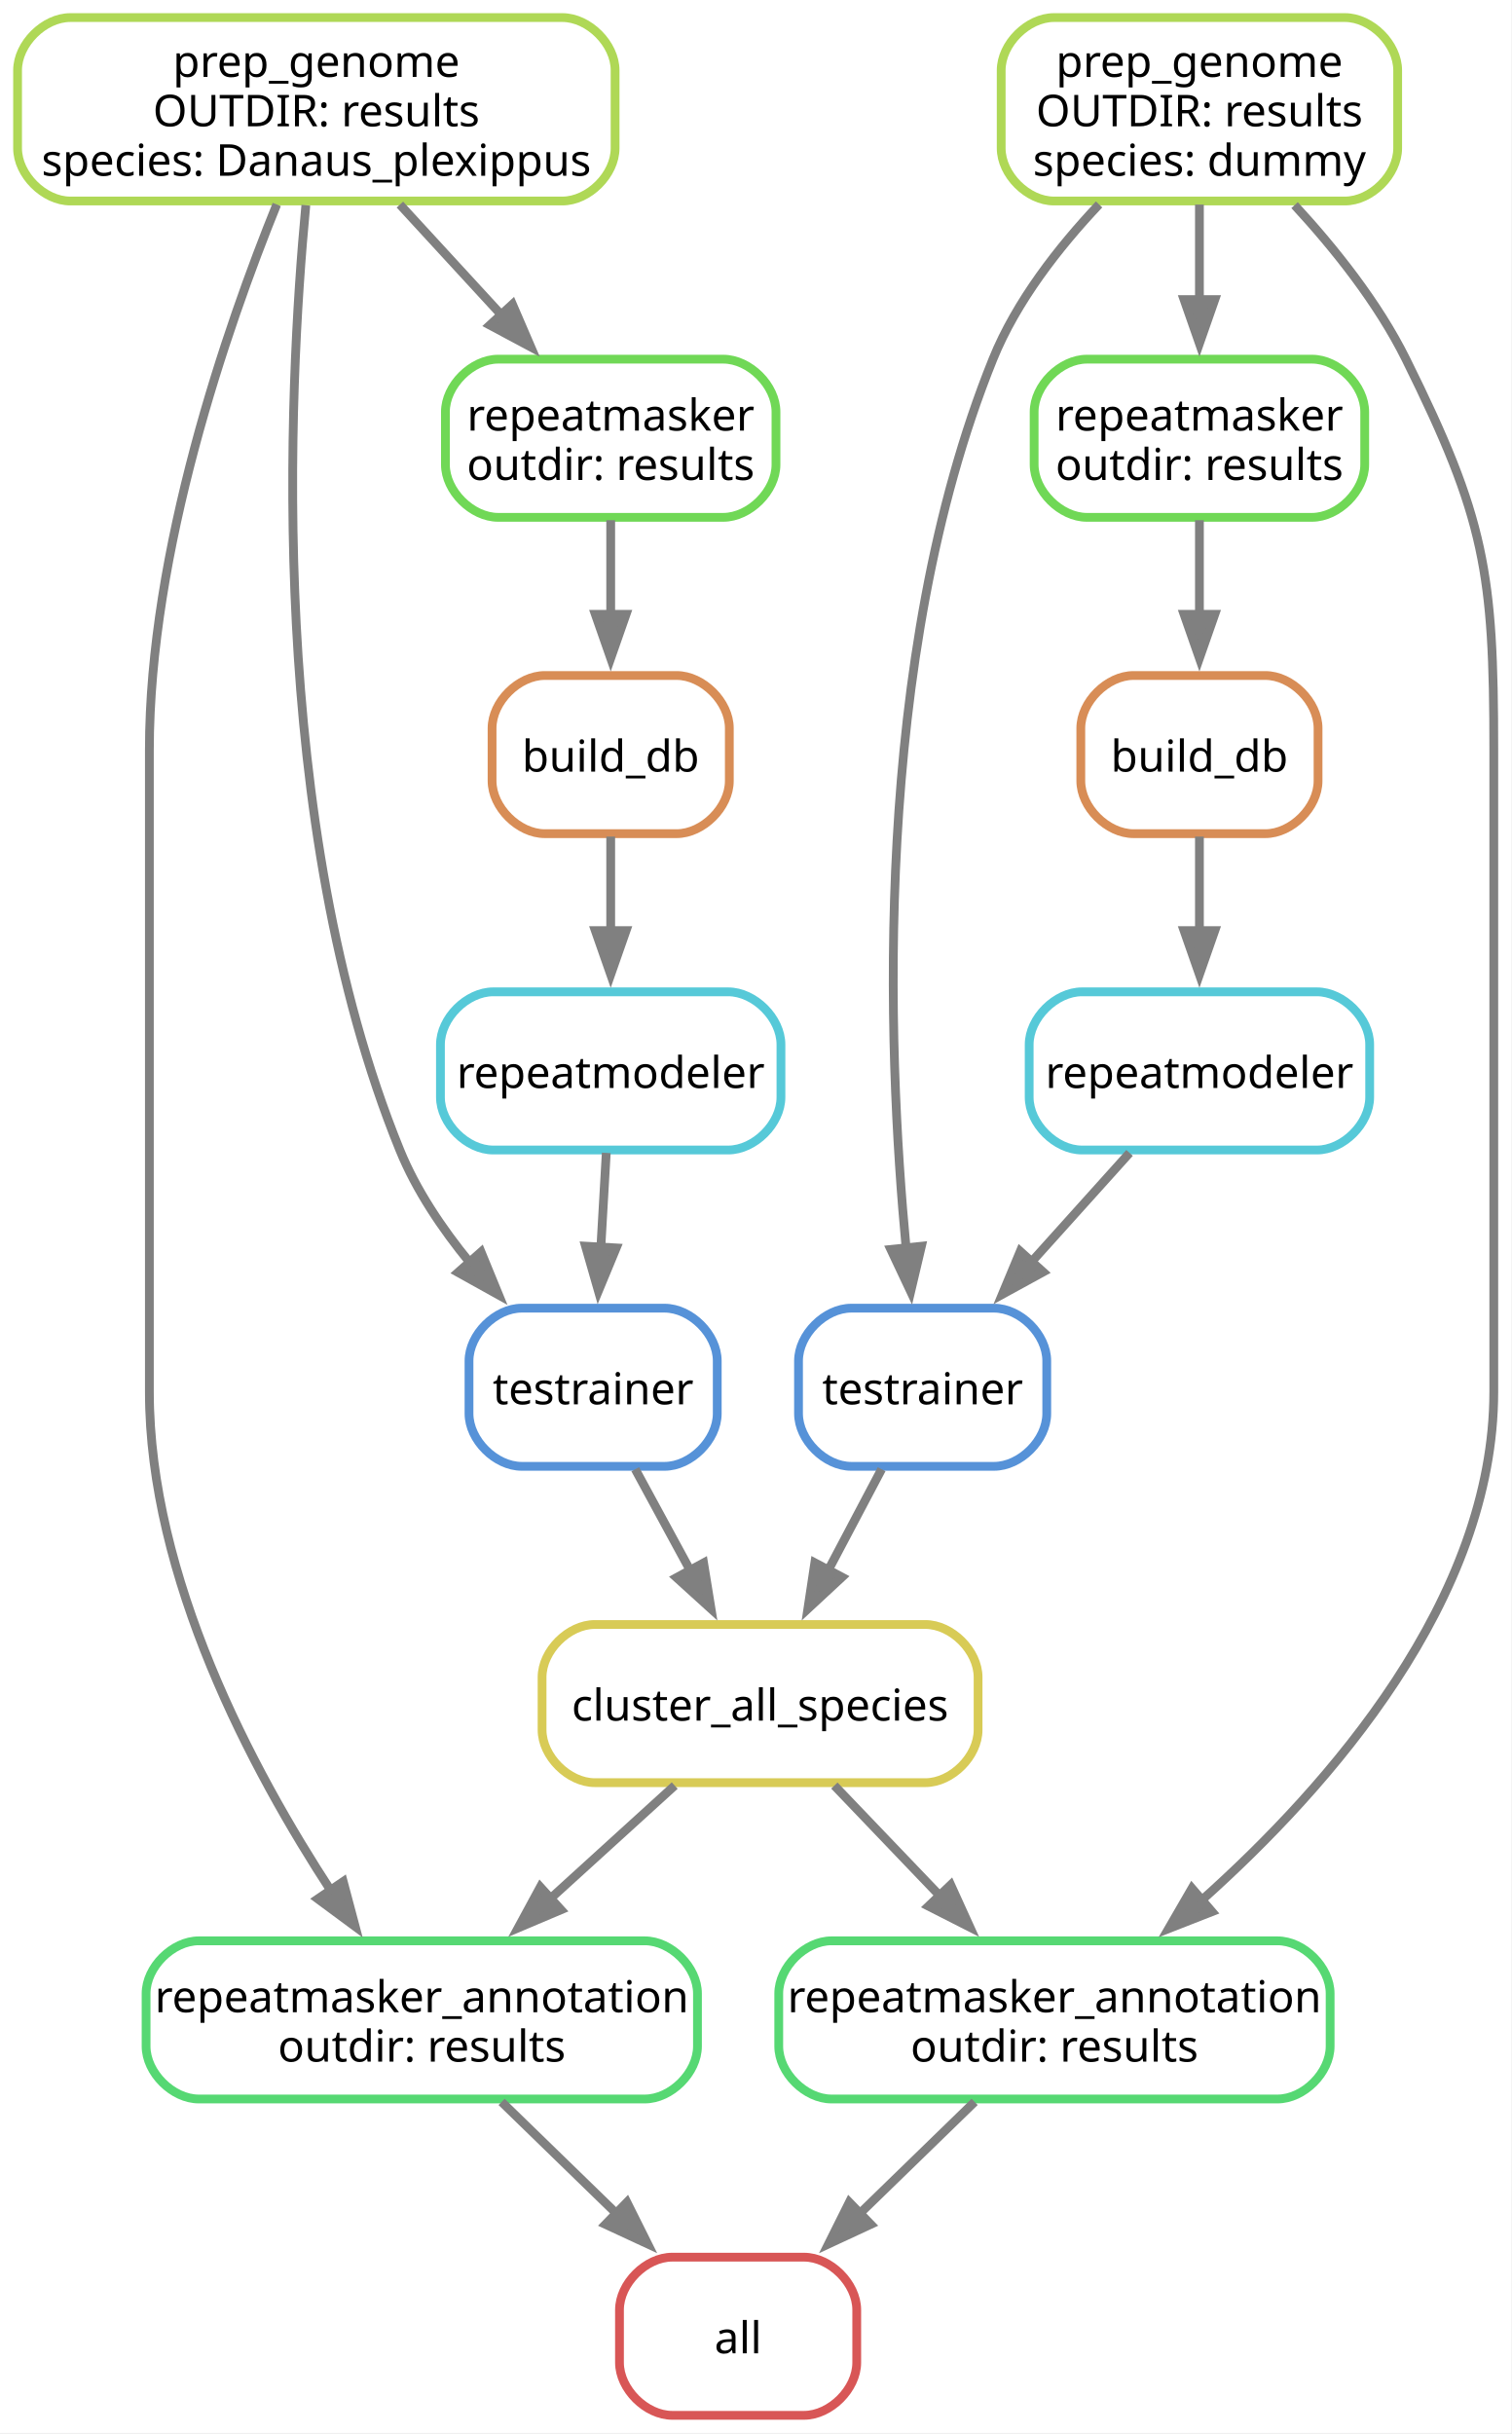
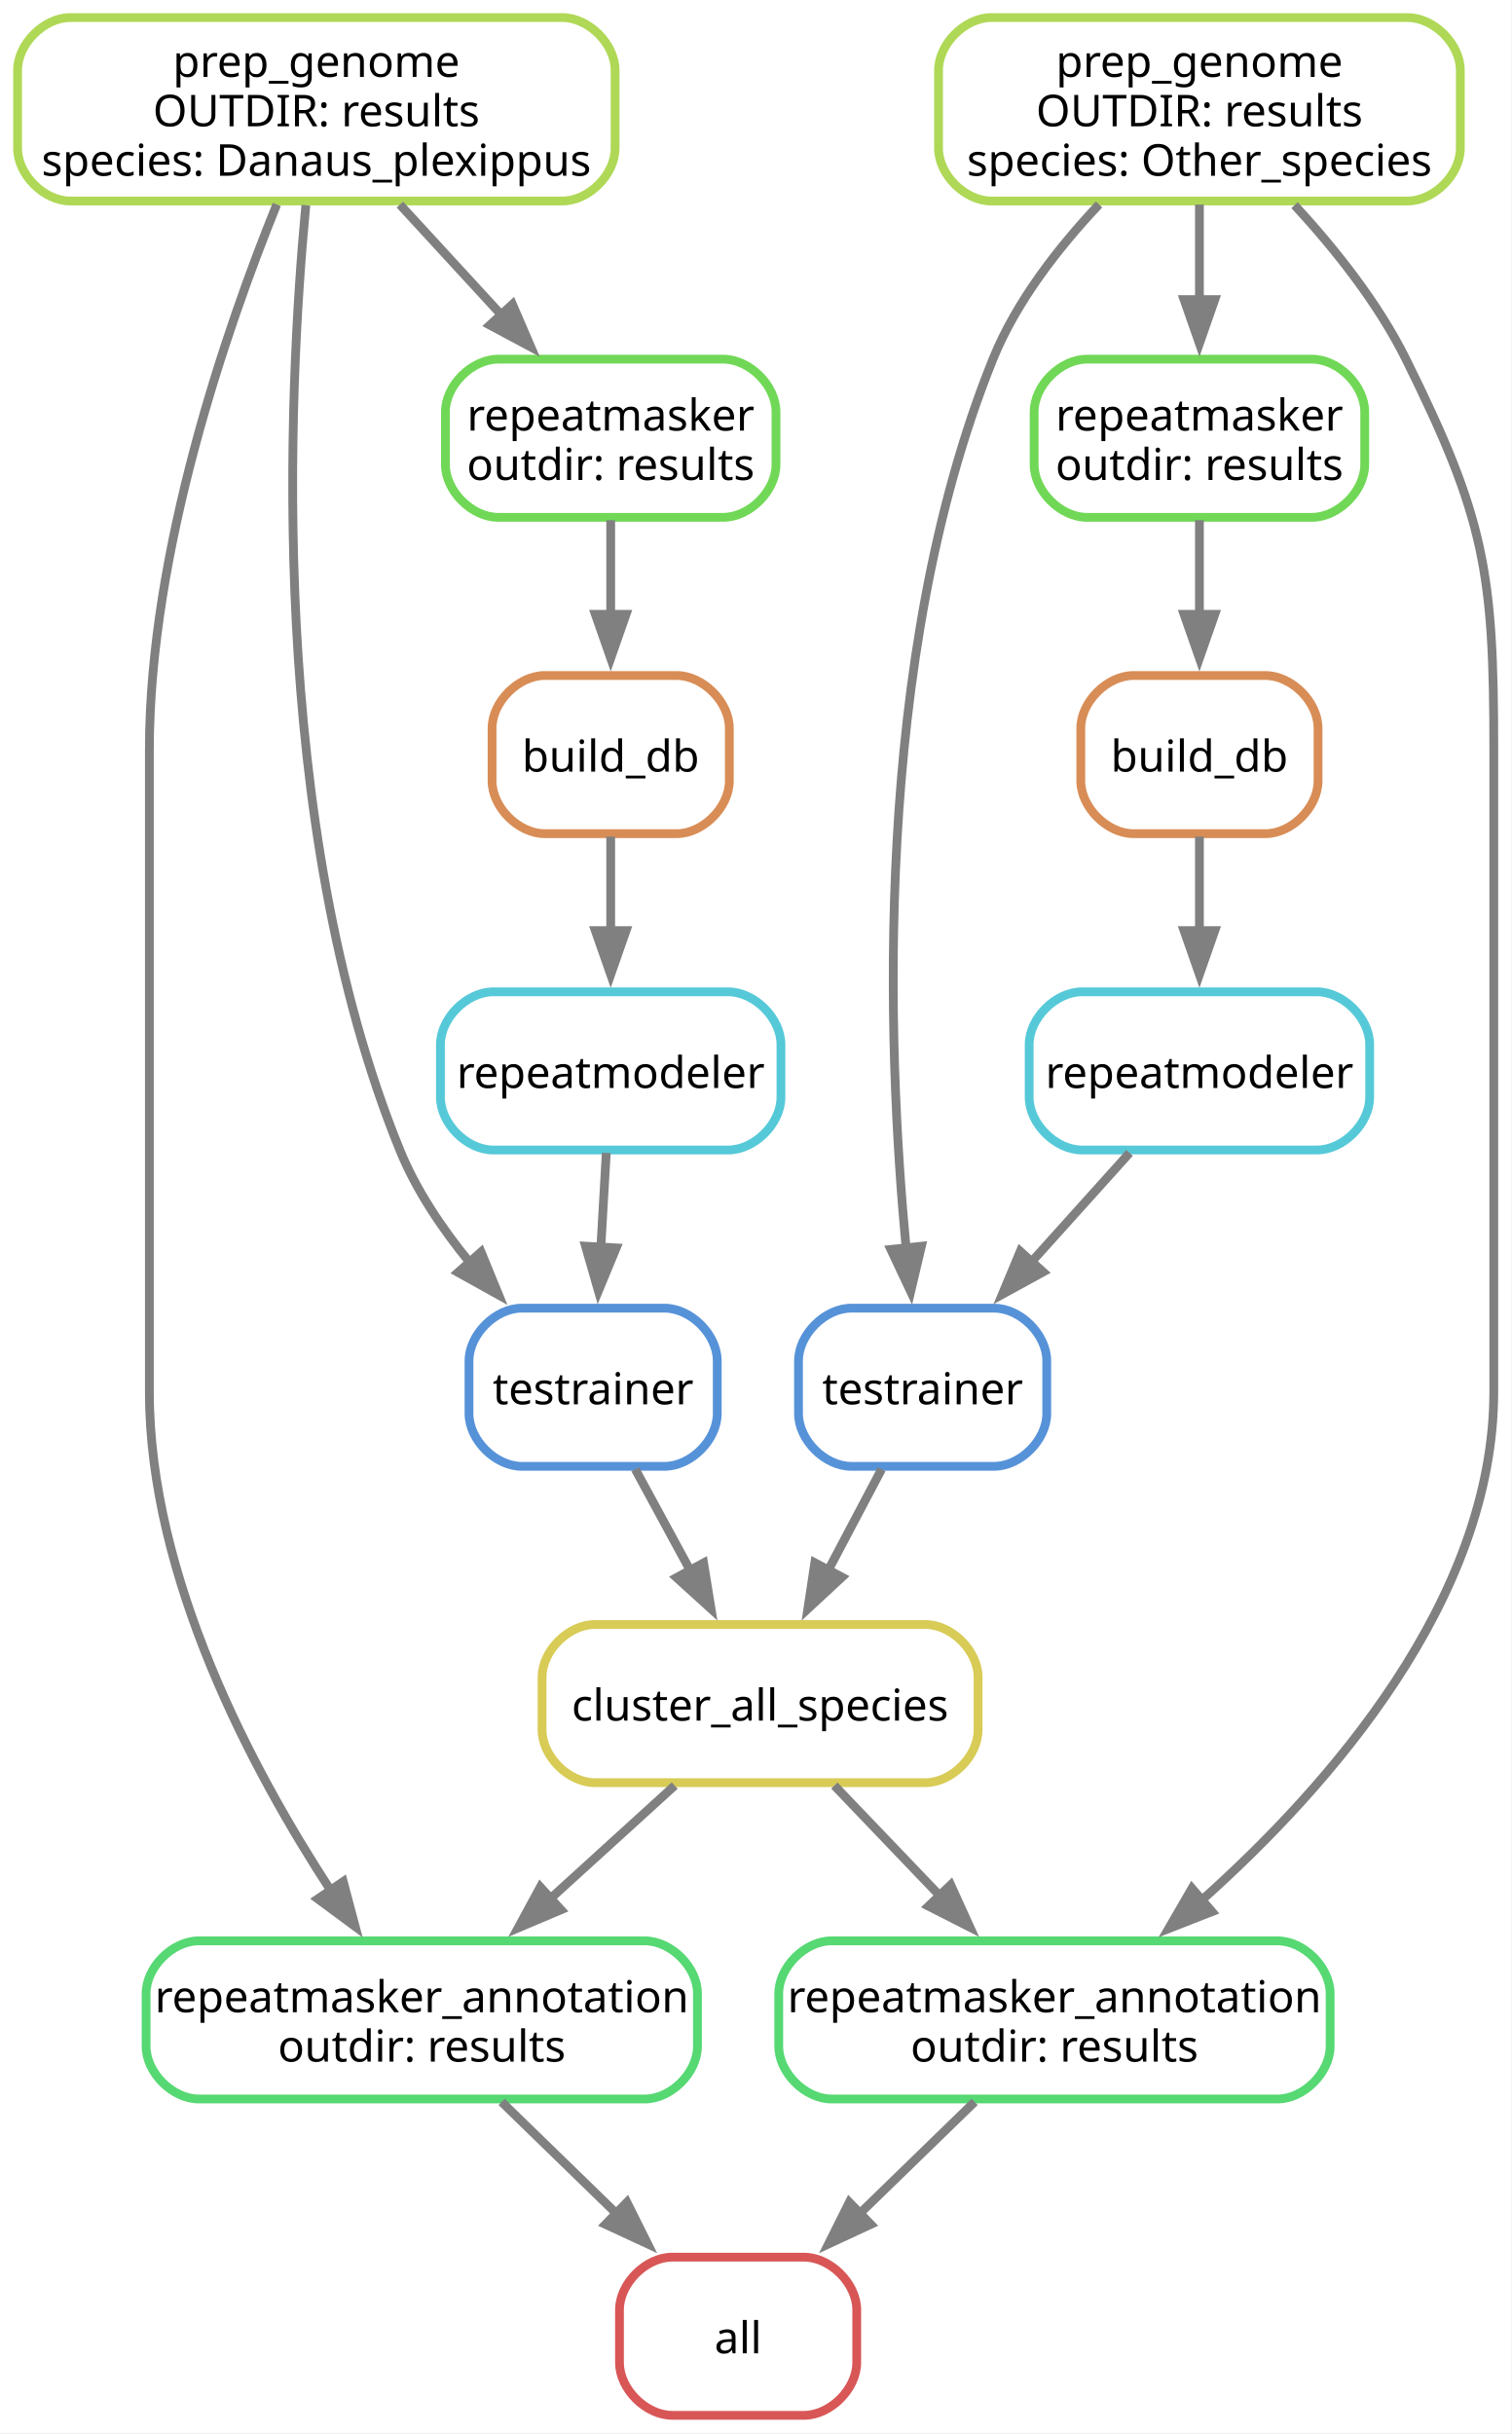
<svg xmlns="http://www.w3.org/2000/svg" width="344pt" height="554pt" viewBox="0.00 0.00 344.00 554.00">
  <g id="graph0" class="graph" transform="scale(1 1) rotate(0) translate(4 549.75)">
    <polygon fill="white" stroke="none" points="-4,4 -4,-549.75 340,-549.75 340,4 -4,4" />
    <g id="node1" class="node">
      <path fill="none" stroke="#d85656" stroke-width="2" d="M179,-36C179,-36 149,-36 149,-36 143,-36 137,-30 137,-24 137,-24 137,-12 137,-12 137,-6 143,0 149,0 149,0 179,0 179,0 185,0 191,-6 191,-12 191,-12 191,-24 191,-24 191,-30 185,-36 179,-36" />
      <text xml:space="preserve" text-anchor="middle" x="164" y="-14.12" font-family="sans" font-size="10.00">all</text>
    </g>
    <g id="node2" class="node">
      <path fill="none" stroke="#56d873" stroke-width="2" d="M142.75,-108C142.75,-108 41.25,-108 41.25,-108 35.25,-108 29.25,-102 29.25,-96 29.25,-96 29.25,-84 29.25,-84 29.25,-78 35.25,-72 41.25,-72 41.25,-72 142.75,-72 142.75,-72 148.75,-72 154.75,-78 154.75,-84 154.75,-84 154.75,-96 154.75,-96 154.75,-102 148.75,-108 142.75,-108" />
      <text xml:space="preserve" text-anchor="middle" x="92" y="-91.75" font-family="sans" font-size="10.00">repeatmasker_annotation</text>
      <text xml:space="preserve" text-anchor="middle" x="92" y="-80.5" font-family="sans" font-size="10.00">outdir: results</text>
    </g>
    <g id="edge1" class="edge">
      <path fill="none" stroke="grey" stroke-width="2" d="M110.17,-71.34C118.12,-63.6 127.63,-54.36 136.43,-45.81" />
      <polygon fill="grey" stroke="grey" stroke-width="2" points="138.69,-48.49 143.42,-39.01 133.81,-43.47 138.69,-48.49" />
    </g>
    <g id="node3" class="node">
      <path fill="none" stroke="#afd856" stroke-width="2" d="M124,-545.75C124,-545.75 12,-545.75 12,-545.75 6,-545.75 0,-539.75 0,-533.75 0,-533.75 0,-516 0,-516 0,-510 6,-504 12,-504 12,-504 124,-504 124,-504 130,-504 136,-510 136,-516 136,-516 136,-533.75 136,-533.75 136,-539.75 130,-545.75 124,-545.75" />
      <text xml:space="preserve" text-anchor="middle" x="68" y="-532.25" font-family="sans" font-size="10.00">prep_genome</text>
      <text xml:space="preserve" text-anchor="middle" x="68" y="-521" font-family="sans" font-size="10.00">OUTDIR: results</text>
      <text xml:space="preserve" text-anchor="middle" x="68" y="-509.75" font-family="sans" font-size="10.00">species: Danaus_plexippus</text>
    </g>
    <g id="edge3" class="edge">
      <path fill="none" stroke="grey" stroke-width="2" d="M58.99,-503.21C47.76,-475.5 30,-424.5 30,-379 30,-379 30,-379 30,-233 30,-190.68 53.42,-146.75 71.47,-119.17" />
      <polygon fill="grey" stroke="grey" stroke-width="2" points="74.12,-121.49 76.85,-111.25 68.33,-117.55 74.12,-121.49" />
    </g>
    <g id="node5" class="node">
      <path fill="none" stroke="#5692d8" stroke-width="2" d="M147.25,-252C147.25,-252 114.75,-252 114.75,-252 108.75,-252 102.75,-246 102.75,-240 102.75,-240 102.75,-228 102.75,-228 102.75,-222 108.75,-216 114.75,-216 114.75,-216 147.25,-216 147.25,-216 153.25,-216 159.25,-222 159.25,-228 159.25,-228 159.25,-240 159.25,-240 159.25,-246 153.25,-252 147.25,-252" />
      <text xml:space="preserve" text-anchor="middle" x="131" y="-230.12" font-family="sans" font-size="10.00">testrainer</text>
    </g>
    <g id="edge7" class="edge">
      <path fill="none" stroke="grey" stroke-width="2" d="M65.61,-503.04C61.6,-460.72 56.71,-362.39 87,-288 90.72,-278.86 96.61,-270.11 102.89,-262.44" />
      <polygon fill="grey" stroke="grey" stroke-width="2" points="105.49,-264.79 109.51,-254.99 100.25,-260.14 105.49,-264.79" />
    </g>
    <g id="node8" class="node">
      <path fill="none" stroke="#70d856" stroke-width="2" d="M160.62,-468C160.62,-468 109.38,-468 109.38,-468 103.38,-468 97.38,-462 97.38,-456 97.38,-456 97.38,-444 97.38,-444 97.38,-438 103.38,-432 109.38,-432 109.38,-432 160.62,-432 160.62,-432 166.62,-432 172.62,-438 172.62,-444 172.62,-444 172.62,-456 172.62,-456 172.62,-462 166.62,-468 160.62,-468" />
      <text xml:space="preserve" text-anchor="middle" x="135" y="-451.75" font-family="sans" font-size="10.00">repeatmasker</text>
      <text xml:space="preserve" text-anchor="middle" x="135" y="-440.5" font-family="sans" font-size="10.00">outdir: results</text>
    </g>
    <g id="edge11" class="edge">
      <path fill="none" stroke="grey" stroke-width="2" d="M87.02,-503.19C94.25,-495.32 102.59,-486.25 110.28,-477.89" />
      <polygon fill="grey" stroke="grey" stroke-width="2" points="112.64,-480.49 116.83,-470.76 107.49,-475.75 112.64,-480.49" />
    </g>
    <g id="node4" class="node">
      <path fill="none" stroke="#d8cb56" stroke-width="2" d="M206.62,-180C206.62,-180 131.38,-180 131.38,-180 125.38,-180 119.38,-174 119.38,-168 119.38,-168 119.38,-156 119.38,-156 119.38,-150 125.38,-144 131.38,-144 131.38,-144 206.62,-144 206.62,-144 212.62,-144 218.62,-150 218.62,-156 218.62,-156 218.62,-168 218.62,-168 218.62,-174 212.62,-180 206.62,-180" />
      <text xml:space="preserve" text-anchor="middle" x="169" y="-158.12" font-family="sans" font-size="10.00">cluster_all_species</text>
    </g>
    <g id="edge4" class="edge">
      <path fill="none" stroke="grey" stroke-width="2" d="M149.57,-143.34C140.97,-135.52 130.68,-126.16 121.19,-117.53" />
      <polygon fill="grey" stroke="grey" stroke-width="2" points="123.69,-115.07 113.93,-110.94 118.98,-120.25 123.69,-115.07" />
    </g>
    <g id="node14" class="node">
      <path fill="none" stroke="#56d873" stroke-width="2" d="M286.75,-108C286.75,-108 185.25,-108 185.25,-108 179.25,-108 173.25,-102 173.25,-96 173.25,-96 173.25,-84 173.25,-84 173.25,-78 179.25,-72 185.25,-72 185.25,-72 286.75,-72 286.75,-72 292.75,-72 298.75,-78 298.75,-84 298.75,-84 298.75,-96 298.75,-96 298.75,-102 292.75,-108 286.75,-108" />
      <text xml:space="preserve" text-anchor="middle" x="236" y="-91.75" font-family="sans" font-size="10.00">repeatmasker_annotation</text>
      <text xml:space="preserve" text-anchor="middle" x="236" y="-80.5" font-family="sans" font-size="10.00">outdir: results</text>
    </g>
    <g id="edge18" class="edge">
      <path fill="none" stroke="grey" stroke-width="2" d="M185.91,-143.34C193.23,-135.69 201.97,-126.56 210.08,-118.08" />
      <polygon fill="grey" stroke="grey" stroke-width="2" points="212.39,-120.73 216.77,-111.09 207.33,-115.89 212.39,-120.73" />
    </g>
    <g id="edge5" class="edge">
      <path fill="none" stroke="grey" stroke-width="2" d="M140.59,-215.34C144.39,-208.34 148.85,-200.12 153.11,-192.28" />
      <polygon fill="grey" stroke="grey" stroke-width="2" points="156.14,-194.02 157.84,-183.56 149.99,-190.68 156.14,-194.02" />
    </g>
    <g id="node6" class="node">
      <path fill="none" stroke="#56c9d8" stroke-width="2" d="M161.75,-324C161.75,-324 108.25,-324 108.25,-324 102.25,-324 96.25,-318 96.25,-312 96.25,-312 96.25,-300 96.25,-300 96.25,-294 102.25,-288 108.25,-288 108.25,-288 161.75,-288 161.75,-288 167.75,-288 173.75,-294 173.75,-300 173.75,-300 173.75,-312 173.75,-312 173.75,-318 167.75,-324 161.75,-324" />
      <text xml:space="preserve" text-anchor="middle" x="135" y="-302.12" font-family="sans" font-size="10.00">repeatmodeler</text>
    </g>
    <g id="edge8" class="edge">
      <path fill="none" stroke="grey" stroke-width="2" d="M133.99,-287.34C133.61,-280.75 133.18,-273.08 132.75,-265.67" />
      <polygon fill="grey" stroke="grey" stroke-width="2" points="136.26,-265.71 132.2,-255.92 129.27,-266.11 136.26,-265.71" />
    </g>
    <g id="node7" class="node">
      <path fill="none" stroke="#d88d56" stroke-width="2" d="M150,-396C150,-396 120,-396 120,-396 114,-396 108,-390 108,-384 108,-384 108,-372 108,-372 108,-366 114,-360 120,-360 120,-360 150,-360 150,-360 156,-360 162,-366 162,-372 162,-372 162,-384 162,-384 162,-390 156,-396 150,-396" />
      <text xml:space="preserve" text-anchor="middle" x="135" y="-374.12" font-family="sans" font-size="10.00">build_db</text>
    </g>
    <g id="edge9" class="edge">
      <path fill="none" stroke="grey" stroke-width="2" d="M135,-359.34C135,-352.75 135,-345.08 135,-337.67" />
      <polygon fill="grey" stroke="grey" stroke-width="2" points="138.5,-337.93 135,-327.93 131.5,-337.93 138.5,-337.93" />
    </g>
    <g id="edge10" class="edge">
      <path fill="none" stroke="grey" stroke-width="2" d="M135,-431.34C135,-424.75 135,-417.08 135,-409.67" />
      <polygon fill="grey" stroke="grey" stroke-width="2" points="138.5,-409.93 135,-399.93 131.5,-409.93 138.5,-409.93" />
    </g>
    <g id="node9" class="node">
      <path fill="none" stroke="#5692d8" stroke-width="2" d="M222.25,-252C222.25,-252 189.75,-252 189.75,-252 183.75,-252 177.75,-246 177.75,-240 177.75,-240 177.75,-228 177.75,-228 177.75,-222 183.75,-216 189.75,-216 189.75,-216 222.25,-216 222.25,-216 228.25,-216 234.25,-222 234.25,-228 234.25,-228 234.25,-240 234.25,-240 234.25,-246 228.25,-252 222.25,-252" />
      <text xml:space="preserve" text-anchor="middle" x="206" y="-230.12" font-family="sans" font-size="10.00">testrainer</text>
    </g>
    <g id="edge6" class="edge">
      <path fill="none" stroke="grey" stroke-width="2" d="M196.66,-215.34C192.97,-208.34 188.62,-200.12 184.48,-192.28" />
      <polygon fill="grey" stroke="grey" stroke-width="2" points="187.64,-190.78 179.88,-183.58 181.46,-194.05 187.64,-190.78" />
    </g>
    <g id="node10" class="node">
-       <path fill="none" stroke="#afd856" stroke-width="2" d="M302.12,-545.75C302.12,-545.75 235.88,-545.75 235.88,-545.75 229.88,-545.75 223.88,-539.75 223.88,-533.75 223.88,-533.75 223.88,-516 223.88,-516 223.88,-510 229.88,-504 235.88,-504 235.88,-504 302.12,-504 302.12,-504 308.12,-504 314.12,-510 314.12,-516 314.12,-516 314.12,-533.75 314.12,-533.75 314.12,-539.75 308.12,-545.75 302.12,-545.75" />
+       <path fill="none" stroke="#afd856" stroke-width="2" d="M316.38,-545.75C316.38,-545.75 221.62,-545.75 221.62,-545.75 215.62,-545.75 209.62,-539.75 209.62,-533.75 209.62,-533.75 209.62,-516 209.62,-516 209.62,-510 215.62,-504 221.62,-504 221.62,-504 316.38,-504 316.38,-504 322.38,-504 328.38,-510 328.38,-516 328.38,-516 328.38,-533.75 328.38,-533.75 328.38,-539.75 322.38,-545.75 316.38,-545.75" />
      <text xml:space="preserve" text-anchor="middle" x="269" y="-532.25" font-family="sans" font-size="10.00">prep_genome</text>
      <text xml:space="preserve" text-anchor="middle" x="269" y="-521" font-family="sans" font-size="10.00">OUTDIR: results</text>
-       <text xml:space="preserve" text-anchor="middle" x="269" y="-509.75" font-family="sans" font-size="10.00">species: dummy</text>
+       <text xml:space="preserve" text-anchor="middle" x="269" y="-509.75" font-family="sans" font-size="10.00">species: Other_species</text>
    </g>
    <g id="edge12" class="edge">
      <path fill="none" stroke="grey" stroke-width="2" d="M246.16,-503.22C236.98,-493.5 227.32,-481.16 222,-468 194.47,-399.86 197.9,-311.41 202.25,-265.57" />
      <polygon fill="grey" stroke="grey" stroke-width="2" points="205.72,-266.1 203.28,-255.79 198.76,-265.37 205.72,-266.1" />
    </g>
    <g id="node13" class="node">
      <path fill="none" stroke="#70d856" stroke-width="2" d="M294.62,-468C294.62,-468 243.38,-468 243.38,-468 237.38,-468 231.38,-462 231.38,-456 231.38,-456 231.38,-444 231.38,-444 231.38,-438 237.38,-432 243.38,-432 243.38,-432 294.62,-432 294.62,-432 300.62,-432 306.62,-438 306.62,-444 306.62,-444 306.62,-456 306.62,-456 306.62,-462 300.62,-468 294.62,-468" />
      <text xml:space="preserve" text-anchor="middle" x="269" y="-451.75" font-family="sans" font-size="10.00">repeatmasker</text>
      <text xml:space="preserve" text-anchor="middle" x="269" y="-440.5" font-family="sans" font-size="10.00">outdir: results</text>
    </g>
    <g id="edge16" class="edge">
      <path fill="none" stroke="grey" stroke-width="2" d="M269,-503.19C269,-496.43 269,-488.79 269,-481.47" />
      <polygon fill="grey" stroke="grey" stroke-width="2" points="272.5,-481.56 269,-471.56 265.5,-481.56 272.5,-481.56" />
    </g>
    <g id="edge17" class="edge">
      <path fill="none" stroke="grey" stroke-width="2" d="M290.66,-503.06C299.74,-493.22 309.64,-480.83 316,-468 334.01,-431.68 336,-419.54 336,-379 336,-379 336,-379 336,-233 336,-185.8 298.61,-143.23 269.55,-117.27" />
      <polygon fill="grey" stroke="grey" stroke-width="2" points="271.86,-114.64 261.99,-110.78 267.3,-119.95 271.86,-114.64" />
    </g>
    <g id="node11" class="node">
      <path fill="none" stroke="#56c9d8" stroke-width="2" d="M295.75,-324C295.75,-324 242.25,-324 242.25,-324 236.25,-324 230.25,-318 230.25,-312 230.25,-312 230.25,-300 230.25,-300 230.25,-294 236.25,-288 242.25,-288 242.25,-288 295.75,-288 295.75,-288 301.75,-288 307.75,-294 307.75,-300 307.75,-300 307.75,-312 307.75,-312 307.75,-318 301.75,-324 295.75,-324" />
      <text xml:space="preserve" text-anchor="middle" x="269" y="-302.12" font-family="sans" font-size="10.00">repeatmodeler</text>
    </g>
    <g id="edge13" class="edge">
      <path fill="none" stroke="grey" stroke-width="2" d="M253.1,-287.34C246.29,-279.77 238.18,-270.75 230.62,-262.35" />
      <polygon fill="grey" stroke="grey" stroke-width="2" points="233.43,-260.24 224.14,-255.15 228.22,-264.93 233.43,-260.24" />
    </g>
    <g id="node12" class="node">
      <path fill="none" stroke="#d88d56" stroke-width="2" d="M284,-396C284,-396 254,-396 254,-396 248,-396 242,-390 242,-384 242,-384 242,-372 242,-372 242,-366 248,-360 254,-360 254,-360 284,-360 284,-360 290,-360 296,-366 296,-372 296,-372 296,-384 296,-384 296,-390 290,-396 284,-396" />
      <text xml:space="preserve" text-anchor="middle" x="269" y="-374.12" font-family="sans" font-size="10.00">build_db</text>
    </g>
    <g id="edge14" class="edge">
      <path fill="none" stroke="grey" stroke-width="2" d="M269,-359.34C269,-352.75 269,-345.08 269,-337.67" />
      <polygon fill="grey" stroke="grey" stroke-width="2" points="272.5,-337.93 269,-327.93 265.5,-337.93 272.5,-337.93" />
    </g>
    <g id="edge15" class="edge">
      <path fill="none" stroke="grey" stroke-width="2" d="M269,-431.34C269,-424.75 269,-417.08 269,-409.67" />
      <polygon fill="grey" stroke="grey" stroke-width="2" points="272.5,-409.93 269,-399.93 265.5,-409.93 272.5,-409.93" />
    </g>
    <g id="edge2" class="edge">
      <path fill="none" stroke="grey" stroke-width="2" d="M217.83,-71.34C209.88,-63.6 200.37,-54.36 191.57,-45.81" />
      <polygon fill="grey" stroke="grey" stroke-width="2" points="194.19,-43.47 184.58,-39.01 189.31,-48.49 194.19,-43.47" />
    </g>
  </g>
</svg>
